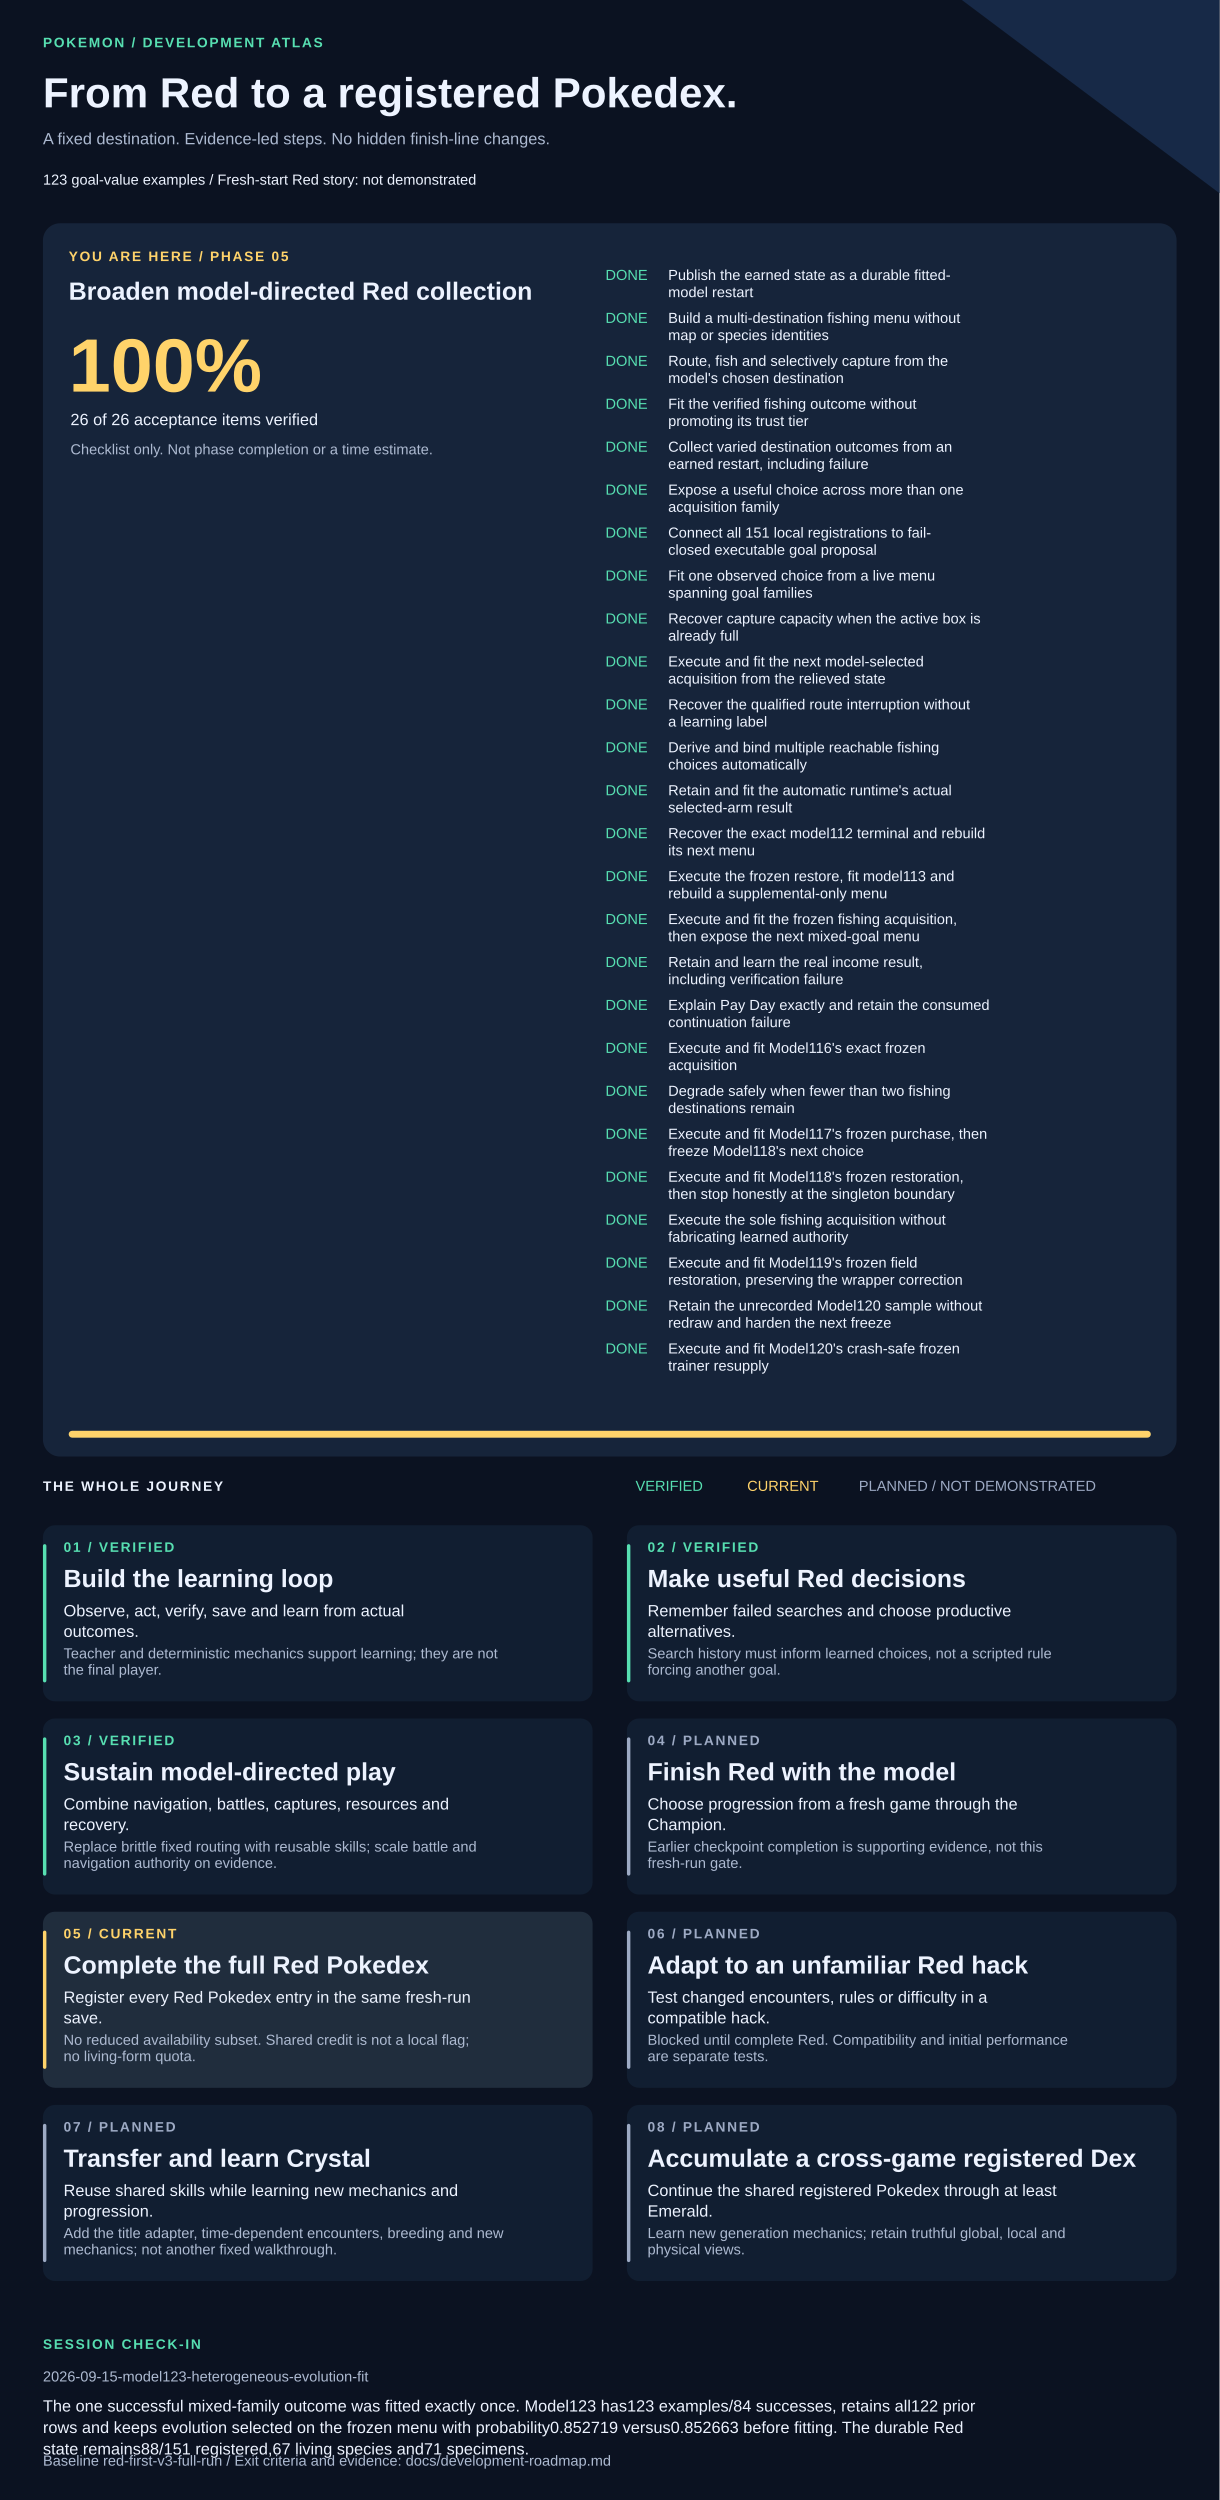
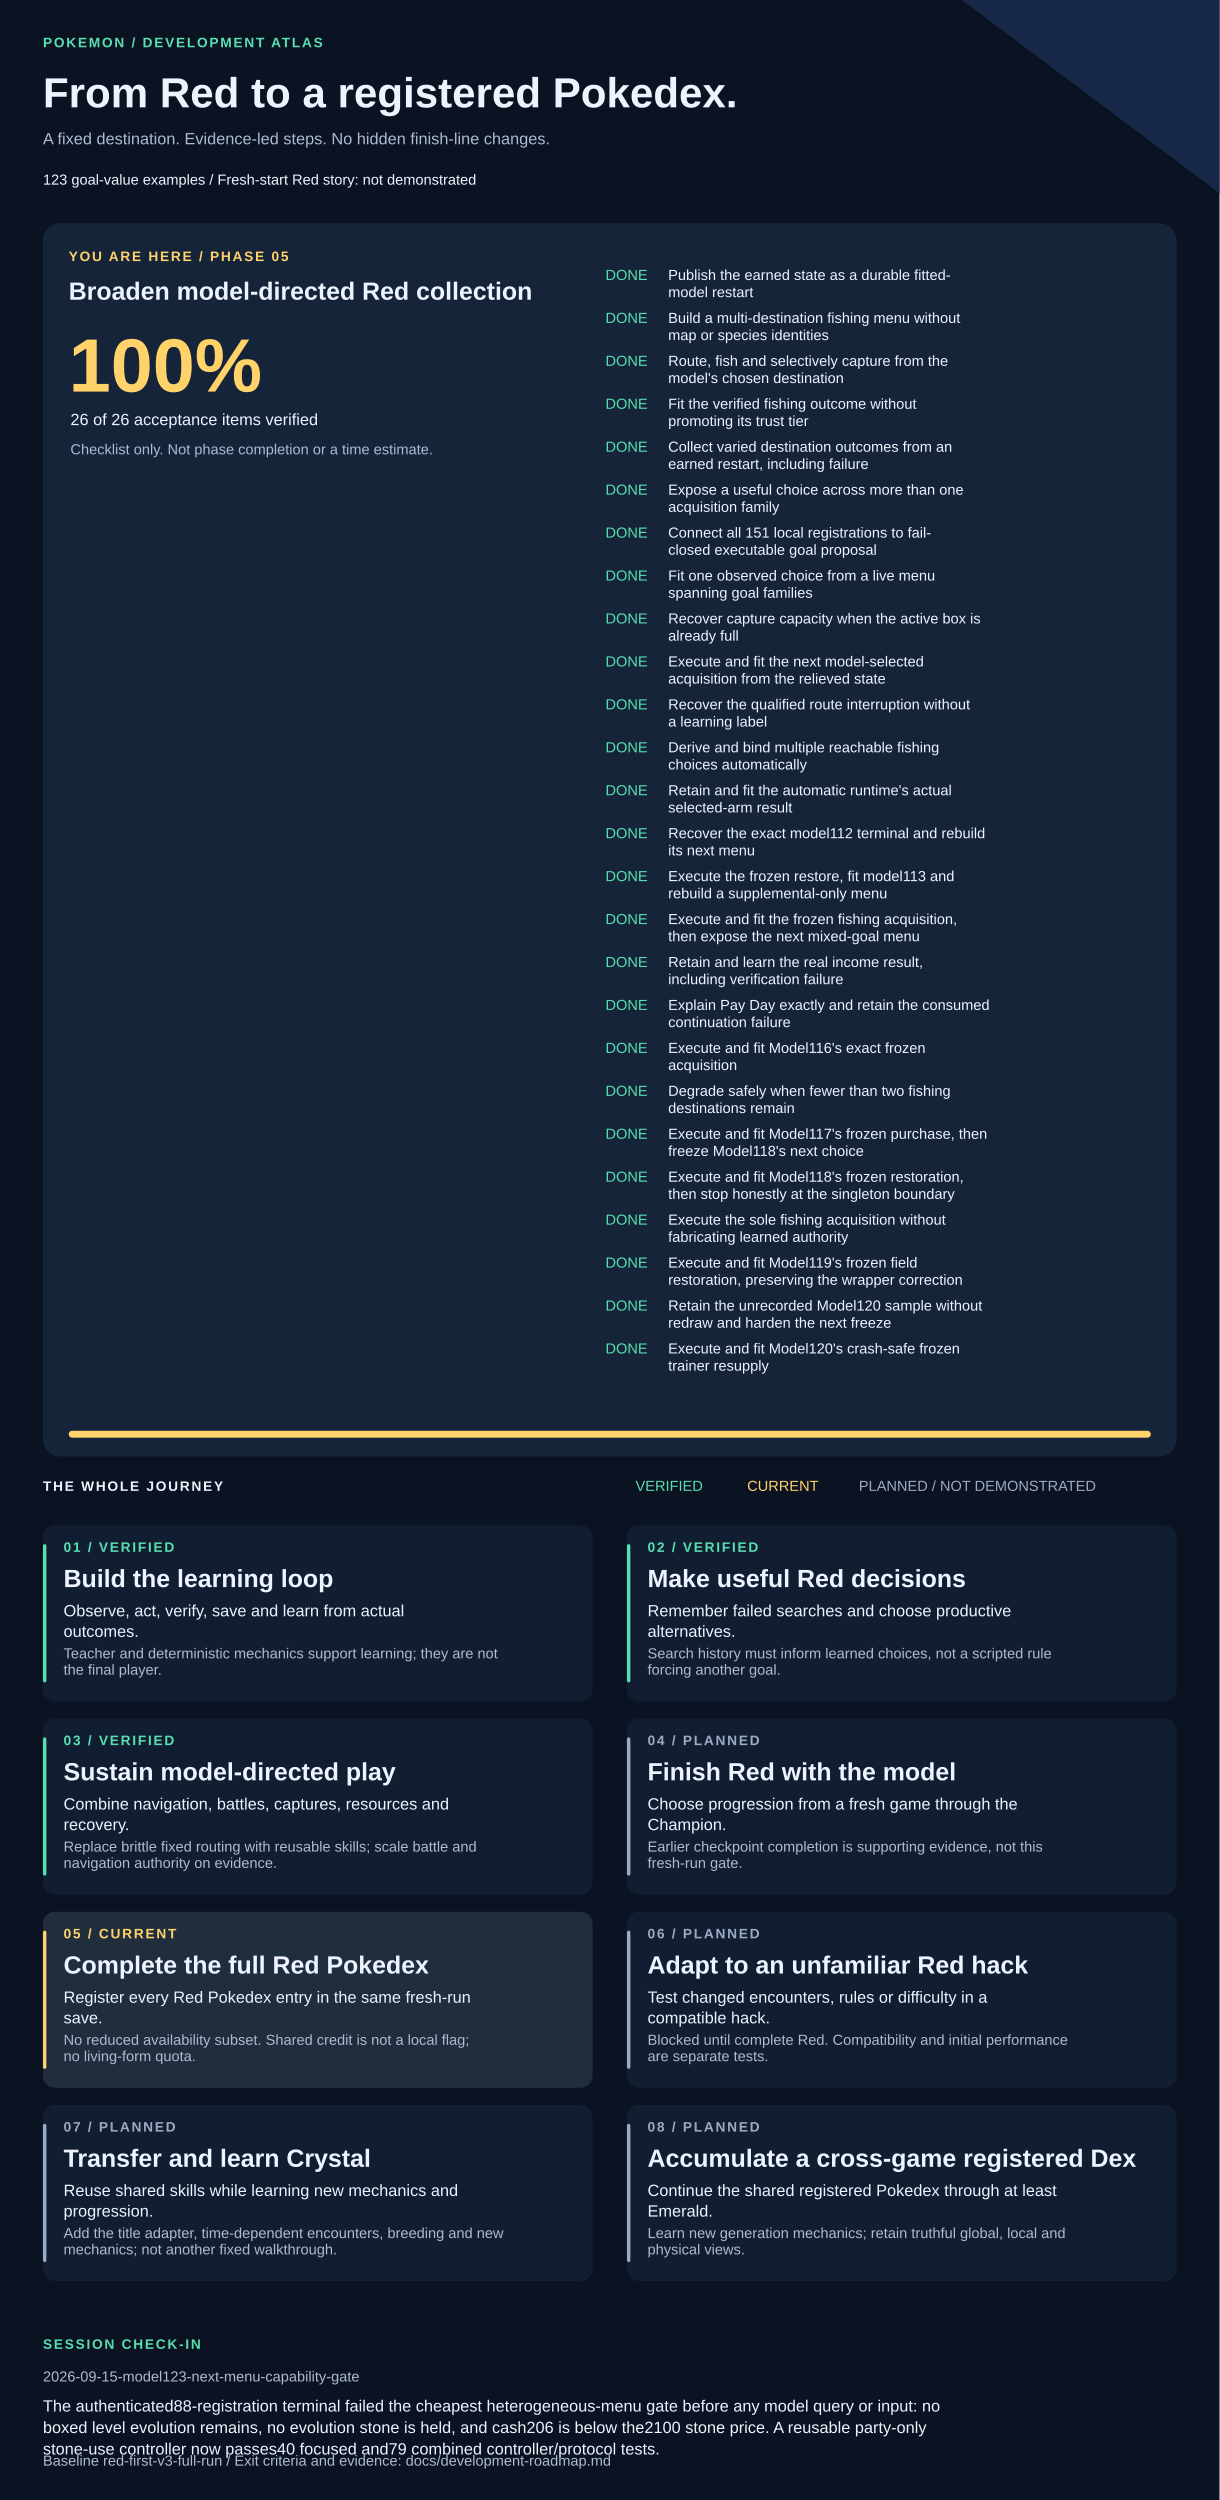
<svg xmlns="http://www.w3.org/2000/svg" width="1420" height="2911" viewBox="0 0 1420 2911" role="img" aria-labelledby="title description">
  <style>text{font-family:Arial,Helvetica,sans-serif;fill:#edf3ff}.muted{fill:#adbad1}.eyebrow{font-size:16px;letter-spacing:2px;font-weight:bold}.heading{font-size:29px;font-weight:bold}.body{font-size:19px}.small{font-size:17px}</style>
  <rect width="1420" height="2911" fill="#0b1221" />
  <path d="M1120 0H1420V225Z" fill="#172947" />
  <text x="50" y="55" class="eyebrow" style="fill:#57dfb1">POKEMON / DEVELOPMENT ATLAS</text>
  <text x="50" y="125" style="font-size:49px;font-weight:bold">From Red to a registered Pokedex.</text>
  <text x="50" y="168" class="body muted">A fixed destination. Evidence-led steps. No hidden finish-line changes.</text>
  <text x="50" y="215" class="small">123 goal-value examples  /  Fresh-start Red story: not demonstrated</text>
  <rect x="50" y="260" width="1320" height="1436" rx="20" fill="#16243a" />
  <text x="80" y="304" class="eyebrow" style="fill:#ffd36a">YOU ARE HERE / PHASE 05</text>
  <text x="80" y="349" class="heading">Broaden model-directed Red collection</text>
  <text x="80" y="456" style="font-size:88px;font-weight:bold;fill:#ffd36a">100%</text>
  <text x="82" y="495" class="body">26 of 26 acceptance items verified</text>
  <text x="82" y="529" class="small muted">Checklist only. Not phase completion or a time estimate.</text>
  <text x="705" y="326" class="small" style="fill:#57dfb1">DONE</text>
  <text x="778" y="326" class="small">Publish the earned state as a durable fitted-</text>
  <text x="778" y="346" class="small">model restart</text>
  <text x="705" y="376" class="small" style="fill:#57dfb1">DONE</text>
  <text x="778" y="376" class="small">Build a multi-destination fishing menu without</text>
  <text x="778" y="396" class="small">map or species identities</text>
  <text x="705" y="426" class="small" style="fill:#57dfb1">DONE</text>
  <text x="778" y="426" class="small">Route, fish and selectively capture from the</text>
  <text x="778" y="446" class="small">model's chosen destination</text>
  <text x="705" y="476" class="small" style="fill:#57dfb1">DONE</text>
  <text x="778" y="476" class="small">Fit the verified fishing outcome without</text>
  <text x="778" y="496" class="small">promoting its trust tier</text>
  <text x="705" y="526" class="small" style="fill:#57dfb1">DONE</text>
  <text x="778" y="526" class="small">Collect varied destination outcomes from an</text>
  <text x="778" y="546" class="small">earned restart, including failure</text>
  <text x="705" y="576" class="small" style="fill:#57dfb1">DONE</text>
  <text x="778" y="576" class="small">Expose a useful choice across more than one</text>
  <text x="778" y="596" class="small">acquisition family</text>
  <text x="705" y="626" class="small" style="fill:#57dfb1">DONE</text>
  <text x="778" y="626" class="small">Connect all 151 local registrations to fail-</text>
  <text x="778" y="646" class="small">closed executable goal proposal</text>
  <text x="705" y="676" class="small" style="fill:#57dfb1">DONE</text>
  <text x="778" y="676" class="small">Fit one observed choice from a live menu</text>
  <text x="778" y="696" class="small">spanning goal families</text>
  <text x="705" y="726" class="small" style="fill:#57dfb1">DONE</text>
  <text x="778" y="726" class="small">Recover capture capacity when the active box is</text>
  <text x="778" y="746" class="small">already full</text>
  <text x="705" y="776" class="small" style="fill:#57dfb1">DONE</text>
  <text x="778" y="776" class="small">Execute and fit the next model-selected</text>
  <text x="778" y="796" class="small">acquisition from the relieved state</text>
  <text x="705" y="826" class="small" style="fill:#57dfb1">DONE</text>
  <text x="778" y="826" class="small">Recover the qualified route interruption without</text>
  <text x="778" y="846" class="small">a learning label</text>
  <text x="705" y="876" class="small" style="fill:#57dfb1">DONE</text>
  <text x="778" y="876" class="small">Derive and bind multiple reachable fishing</text>
  <text x="778" y="896" class="small">choices automatically</text>
  <text x="705" y="926" class="small" style="fill:#57dfb1">DONE</text>
  <text x="778" y="926" class="small">Retain and fit the automatic runtime's actual</text>
  <text x="778" y="946" class="small">selected-arm result</text>
  <text x="705" y="976" class="small" style="fill:#57dfb1">DONE</text>
  <text x="778" y="976" class="small">Recover the exact model112 terminal and rebuild</text>
  <text x="778" y="996" class="small">its next menu</text>
  <text x="705" y="1026" class="small" style="fill:#57dfb1">DONE</text>
  <text x="778" y="1026" class="small">Execute the frozen restore, fit model113 and</text>
  <text x="778" y="1046" class="small">rebuild a supplemental-only menu</text>
  <text x="705" y="1076" class="small" style="fill:#57dfb1">DONE</text>
  <text x="778" y="1076" class="small">Execute and fit the frozen fishing acquisition,</text>
  <text x="778" y="1096" class="small">then expose the next mixed-goal menu</text>
  <text x="705" y="1126" class="small" style="fill:#57dfb1">DONE</text>
  <text x="778" y="1126" class="small">Retain and learn the real income result,</text>
  <text x="778" y="1146" class="small">including verification failure</text>
  <text x="705" y="1176" class="small" style="fill:#57dfb1">DONE</text>
  <text x="778" y="1176" class="small">Explain Pay Day exactly and retain the consumed</text>
  <text x="778" y="1196" class="small">continuation failure</text>
  <text x="705" y="1226" class="small" style="fill:#57dfb1">DONE</text>
  <text x="778" y="1226" class="small">Execute and fit Model116's exact frozen</text>
  <text x="778" y="1246" class="small">acquisition</text>
  <text x="705" y="1276" class="small" style="fill:#57dfb1">DONE</text>
  <text x="778" y="1276" class="small">Degrade safely when fewer than two fishing</text>
  <text x="778" y="1296" class="small">destinations remain</text>
  <text x="705" y="1326" class="small" style="fill:#57dfb1">DONE</text>
  <text x="778" y="1326" class="small">Execute and fit Model117's frozen purchase, then</text>
  <text x="778" y="1346" class="small">freeze Model118's next choice</text>
  <text x="705" y="1376" class="small" style="fill:#57dfb1">DONE</text>
  <text x="778" y="1376" class="small">Execute and fit Model118's frozen restoration,</text>
  <text x="778" y="1396" class="small">then stop honestly at the singleton boundary</text>
  <text x="705" y="1426" class="small" style="fill:#57dfb1">DONE</text>
  <text x="778" y="1426" class="small">Execute the sole fishing acquisition without</text>
  <text x="778" y="1446" class="small">fabricating learned authority</text>
  <text x="705" y="1476" class="small" style="fill:#57dfb1">DONE</text>
  <text x="778" y="1476" class="small">Execute and fit Model119's frozen field</text>
  <text x="778" y="1496" class="small">restoration, preserving the wrapper correction</text>
  <text x="705" y="1526" class="small" style="fill:#57dfb1">DONE</text>
  <text x="778" y="1526" class="small">Retain the unrecorded Model120 sample without</text>
  <text x="778" y="1546" class="small">redraw and harden the next freeze</text>
  <text x="705" y="1576" class="small" style="fill:#57dfb1">DONE</text>
  <text x="778" y="1576" class="small">Execute and fit Model120's crash-safe frozen</text>
  <text x="778" y="1596" class="small">trainer resupply</text>
  <rect x="80" y="1666" width="1260" height="8" rx="4" fill="#293b55" />
  <rect x="80" y="1666" width="1260" height="8" rx="4" fill="#ffd36a" />
  <text x="50" y="1736" class="eyebrow">THE WHOLE JOURNEY</text>
  <text x="740" y="1736" class="small" style="fill:#57dfb1">VERIFIED</text>
  <text x="870" y="1736" class="small" style="fill:#ffd36a">CURRENT</text>
  <text x="1000" y="1736" class="small" style="fill:#9daac4">PLANNED / NOT DEMONSTRATED</text>
  <rect x="50" y="1776" width="640" height="205" rx="14" fill="#111e31" />
  <rect x="50" y="1798" width="4" height="161" rx="2" fill="#57dfb1" />
  <text x="74" y="1807" class="eyebrow" style="fill:#57dfb1">01 / VERIFIED</text>
  <text x="74" y="1848" class="heading">Build the learning loop</text>
  <text x="74" y="1882" class="body">Observe, act, verify, save and learn from actual</text>
  <text x="74" y="1906" class="body">outcomes.</text>
  <text x="74" y="1931" class="small muted">Teacher and deterministic mechanics support learning; they are not</text>
  <text x="74" y="1950" class="small muted">the final player.</text>
  <rect x="730" y="1776" width="640" height="205" rx="14" fill="#111e31" />
  <rect x="730" y="1798" width="4" height="161" rx="2" fill="#57dfb1" />
  <text x="754" y="1807" class="eyebrow" style="fill:#57dfb1">02 / VERIFIED</text>
  <text x="754" y="1848" class="heading">Make useful Red decisions</text>
  <text x="754" y="1882" class="body">Remember failed searches and choose productive</text>
  <text x="754" y="1906" class="body">alternatives.</text>
  <text x="754" y="1931" class="small muted">Search history must inform learned choices, not a scripted rule</text>
  <text x="754" y="1950" class="small muted">forcing another goal.</text>
  <rect x="50" y="2001" width="640" height="205" rx="14" fill="#111e31" />
  <rect x="50" y="2023" width="4" height="161" rx="2" fill="#57dfb1" />
  <text x="74" y="2032" class="eyebrow" style="fill:#57dfb1">03 / VERIFIED</text>
  <text x="74" y="2073" class="heading">Sustain model-directed play</text>
  <text x="74" y="2107" class="body">Combine navigation, battles, captures, resources and</text>
  <text x="74" y="2131" class="body">recovery.</text>
  <text x="74" y="2156" class="small muted">Replace brittle fixed routing with reusable skills; scale battle and</text>
  <text x="74" y="2175" class="small muted">navigation authority on evidence.</text>
  <rect x="730" y="2001" width="640" height="205" rx="14" fill="#111e31" />
  <rect x="730" y="2023" width="4" height="161" rx="2" fill="#9daac4" />
  <text x="754" y="2032" class="eyebrow" style="fill:#9daac4">04 / PLANNED</text>
  <text x="754" y="2073" class="heading">Finish Red with the model</text>
  <text x="754" y="2107" class="body">Choose progression from a fresh game through the</text>
  <text x="754" y="2131" class="body">Champion.</text>
  <text x="754" y="2156" class="small muted">Earlier checkpoint completion is supporting evidence, not this</text>
  <text x="754" y="2175" class="small muted">fresh-run gate.</text>
  <rect x="50" y="2226" width="640" height="205" rx="14" fill="#202d3d" />
  <rect x="50" y="2248" width="4" height="161" rx="2" fill="#ffd36a" />
  <text x="74" y="2257" class="eyebrow" style="fill:#ffd36a">05 / CURRENT</text>
  <text x="74" y="2298" class="heading">Complete the full Red Pokedex</text>
  <text x="74" y="2332" class="body">Register every Red Pokedex entry in the same fresh-run</text>
  <text x="74" y="2356" class="body">save.</text>
  <text x="74" y="2381" class="small muted">No reduced availability subset. Shared credit is not a local flag;</text>
  <text x="74" y="2400" class="small muted">no living-form quota.</text>
  <rect x="730" y="2226" width="640" height="205" rx="14" fill="#111e31" />
  <rect x="730" y="2248" width="4" height="161" rx="2" fill="#9daac4" />
  <text x="754" y="2257" class="eyebrow" style="fill:#9daac4">06 / PLANNED</text>
  <text x="754" y="2298" class="heading">Adapt to an unfamiliar Red hack</text>
  <text x="754" y="2332" class="body">Test changed encounters, rules or difficulty in a</text>
  <text x="754" y="2356" class="body">compatible hack.</text>
  <text x="754" y="2381" class="small muted">Blocked until complete Red. Compatibility and initial performance</text>
  <text x="754" y="2400" class="small muted">are separate tests.</text>
  <rect x="50" y="2451" width="640" height="205" rx="14" fill="#111e31" />
  <rect x="50" y="2473" width="4" height="161" rx="2" fill="#9daac4" />
  <text x="74" y="2482" class="eyebrow" style="fill:#9daac4">07 / PLANNED</text>
  <text x="74" y="2523" class="heading">Transfer and learn Crystal</text>
  <text x="74" y="2557" class="body">Reuse shared skills while learning new mechanics and</text>
  <text x="74" y="2581" class="body">progression.</text>
  <text x="74" y="2606" class="small muted">Add the title adapter, time-dependent encounters, breeding and new</text>
  <text x="74" y="2625" class="small muted">mechanics; not another fixed walkthrough.</text>
  <rect x="730" y="2451" width="640" height="205" rx="14" fill="#111e31" />
  <rect x="730" y="2473" width="4" height="161" rx="2" fill="#9daac4" />
  <text x="754" y="2482" class="eyebrow" style="fill:#9daac4">08 / PLANNED</text>
  <text x="754" y="2523" class="heading">Accumulate a cross-game registered Dex</text>
  <text x="754" y="2557" class="body">Continue the shared registered Pokedex through at least</text>
  <text x="754" y="2581" class="body">Emerald.</text>
  <text x="754" y="2606" class="small muted">Learn new generation mechanics; retain truthful global, local and</text>
  <text x="754" y="2625" class="small muted">physical views.</text>
  <text x="50" y="2735" class="eyebrow" style="fill:#57dfb1">SESSION CHECK-IN</text>
-   <text x="50" y="2773" class="small muted">2026-09-15-model123-heterogeneous-evolution-fit</text>
-   <text x="50" y="2808" class="body">The one successful mixed-family outcome was fitted exactly once. Model123 has123 examples/84 successes, retains all122 prior</text>
-   <text x="50" y="2833" class="body">rows and keeps evolution selected on the frozen menu with probability0.852719 versus0.852663 before fitting. The durable Red</text>
-   <text x="50" y="2858" class="body">state remains88/151 registered,67 living species and71 specimens.</text>
+   <text x="50" y="2773" class="small muted">2026-09-15-model123-next-menu-capability-gate</text>
+   <text x="50" y="2808" class="body">The authenticated88-registration terminal failed the cheapest heterogeneous-menu gate before any model query or input: no</text>
+   <text x="50" y="2833" class="body">boxed level evolution remains, no evolution stone is held, and cash206 is below the2100 stone price. A reusable party-only</text>
+   <text x="50" y="2858" class="body">stone-use controller now passes40 focused and79 combined controller/protocol tests.</text>
  <text x="50" y="2871" class="small muted">Baseline red-first-v3-full-run / Exit criteria and evidence: docs/development-roadmap.md</text>
</svg>
